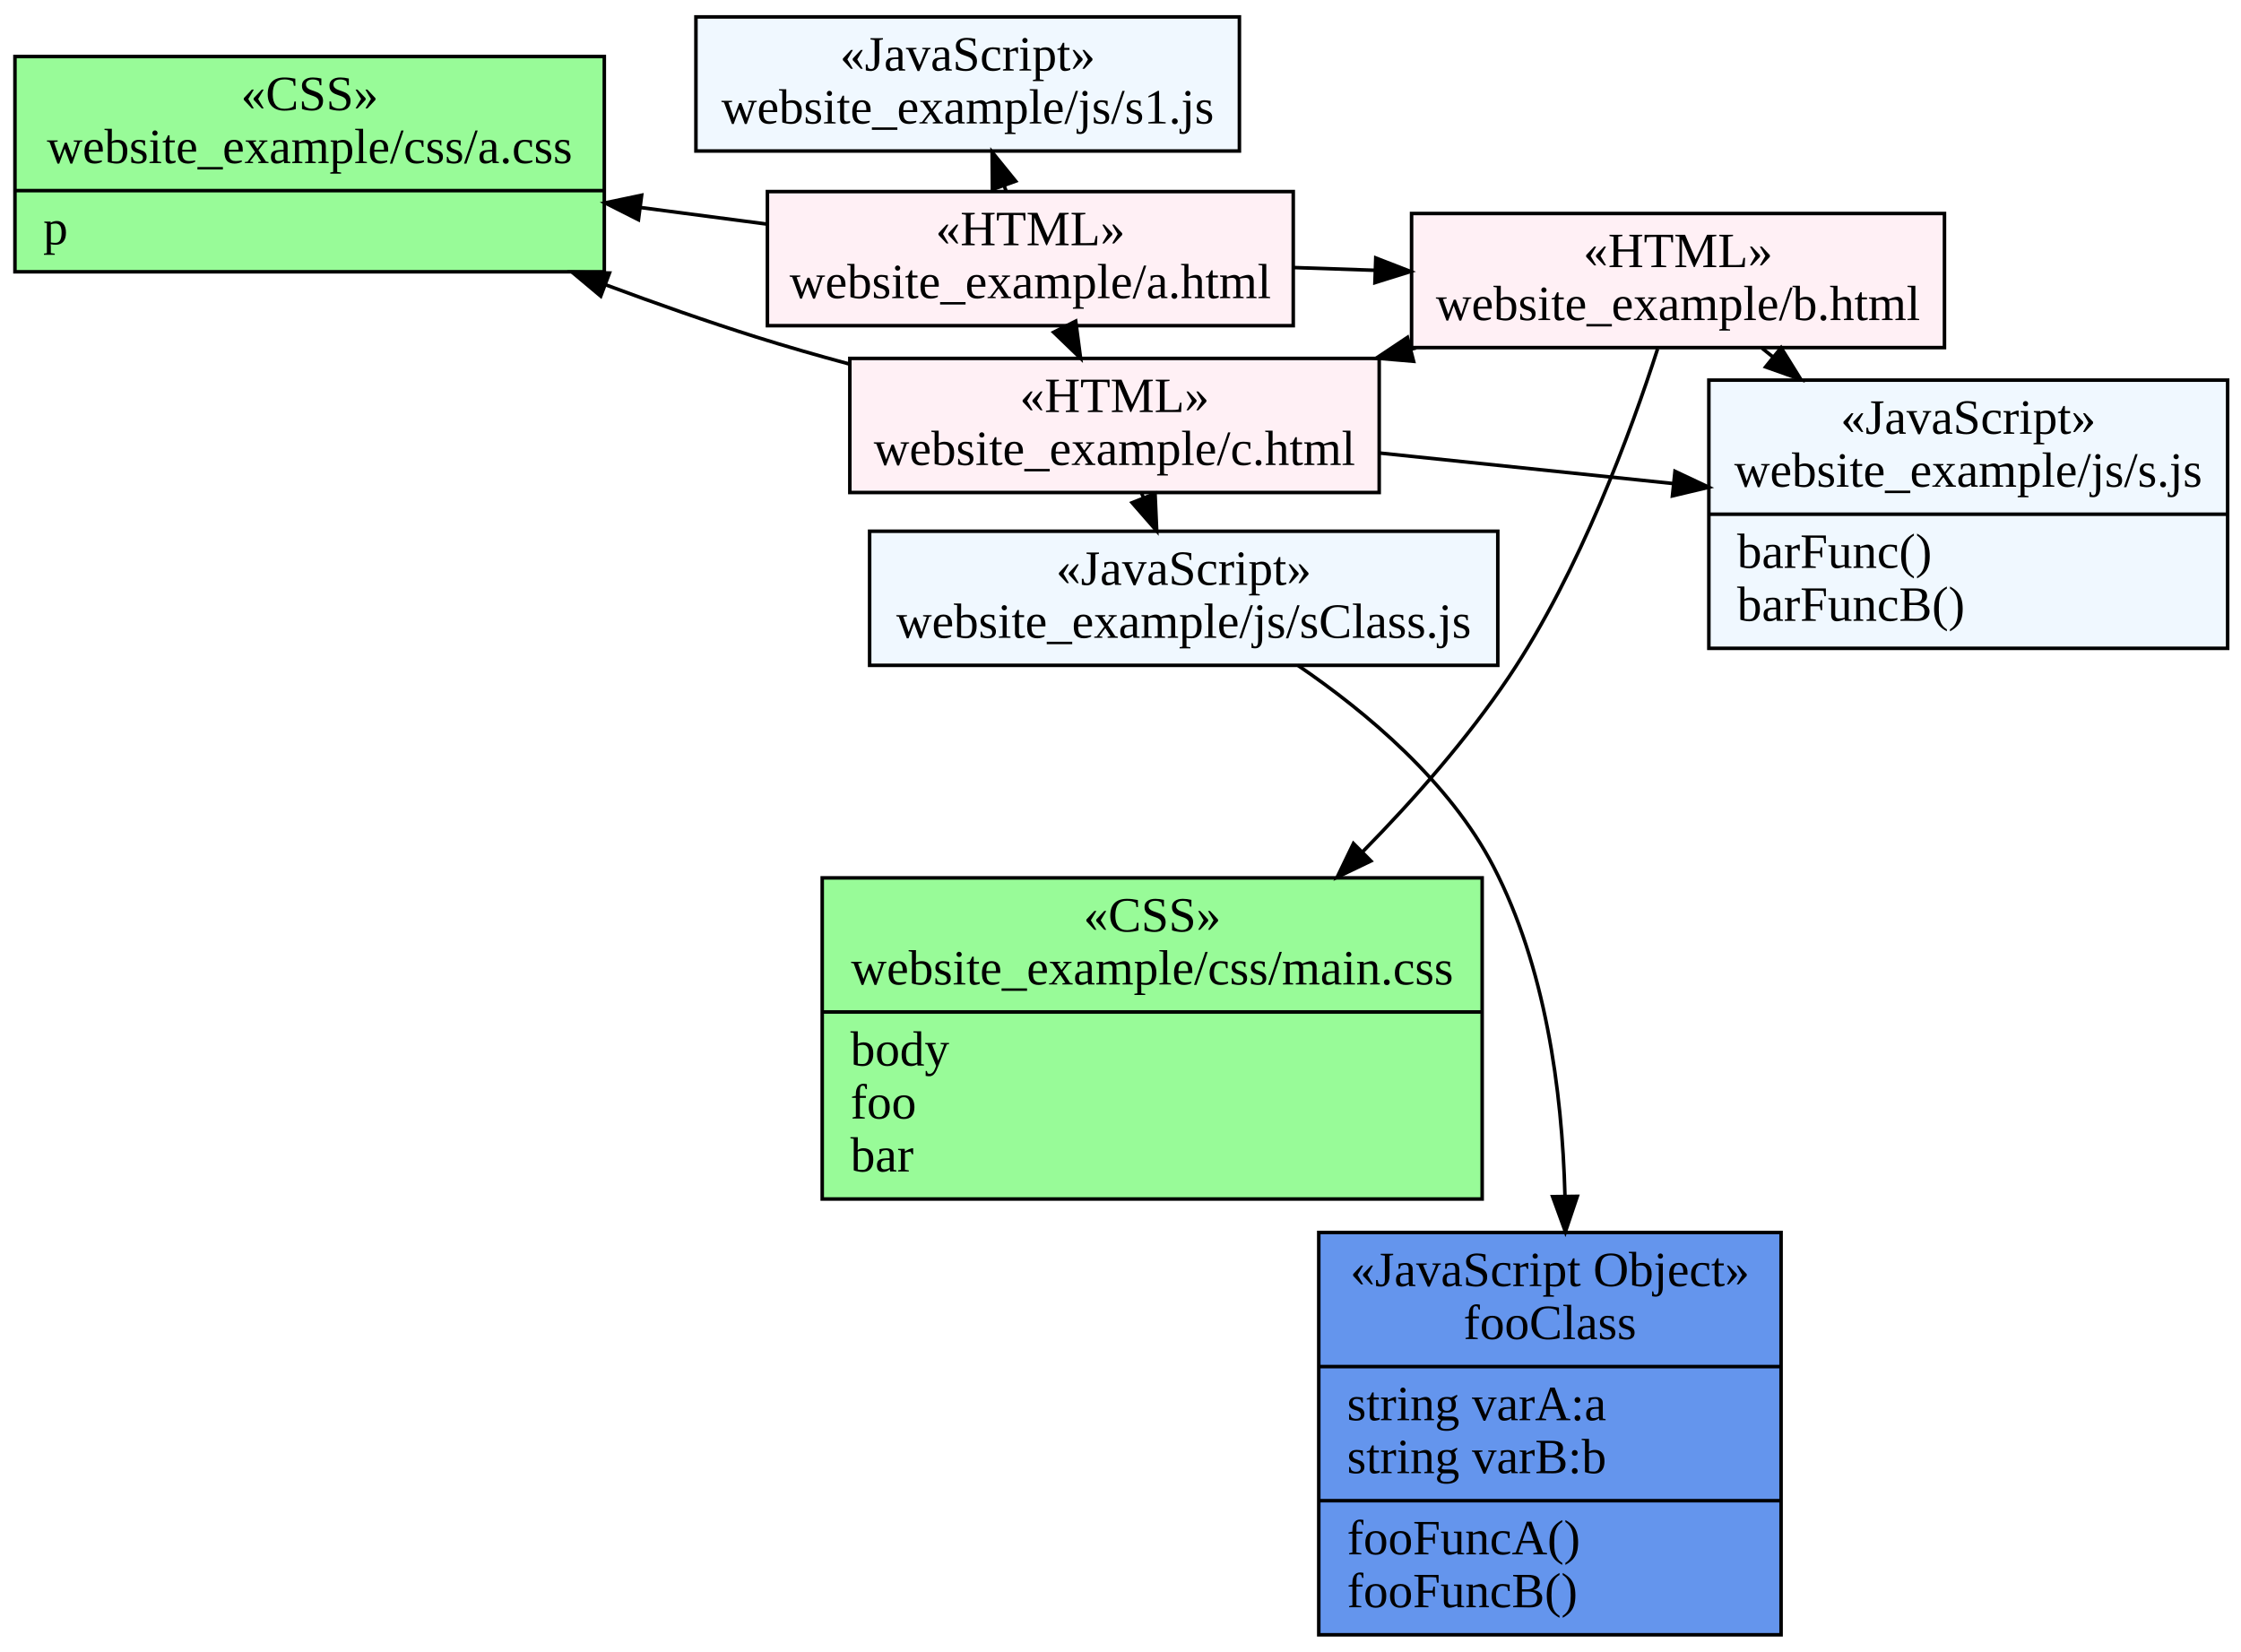
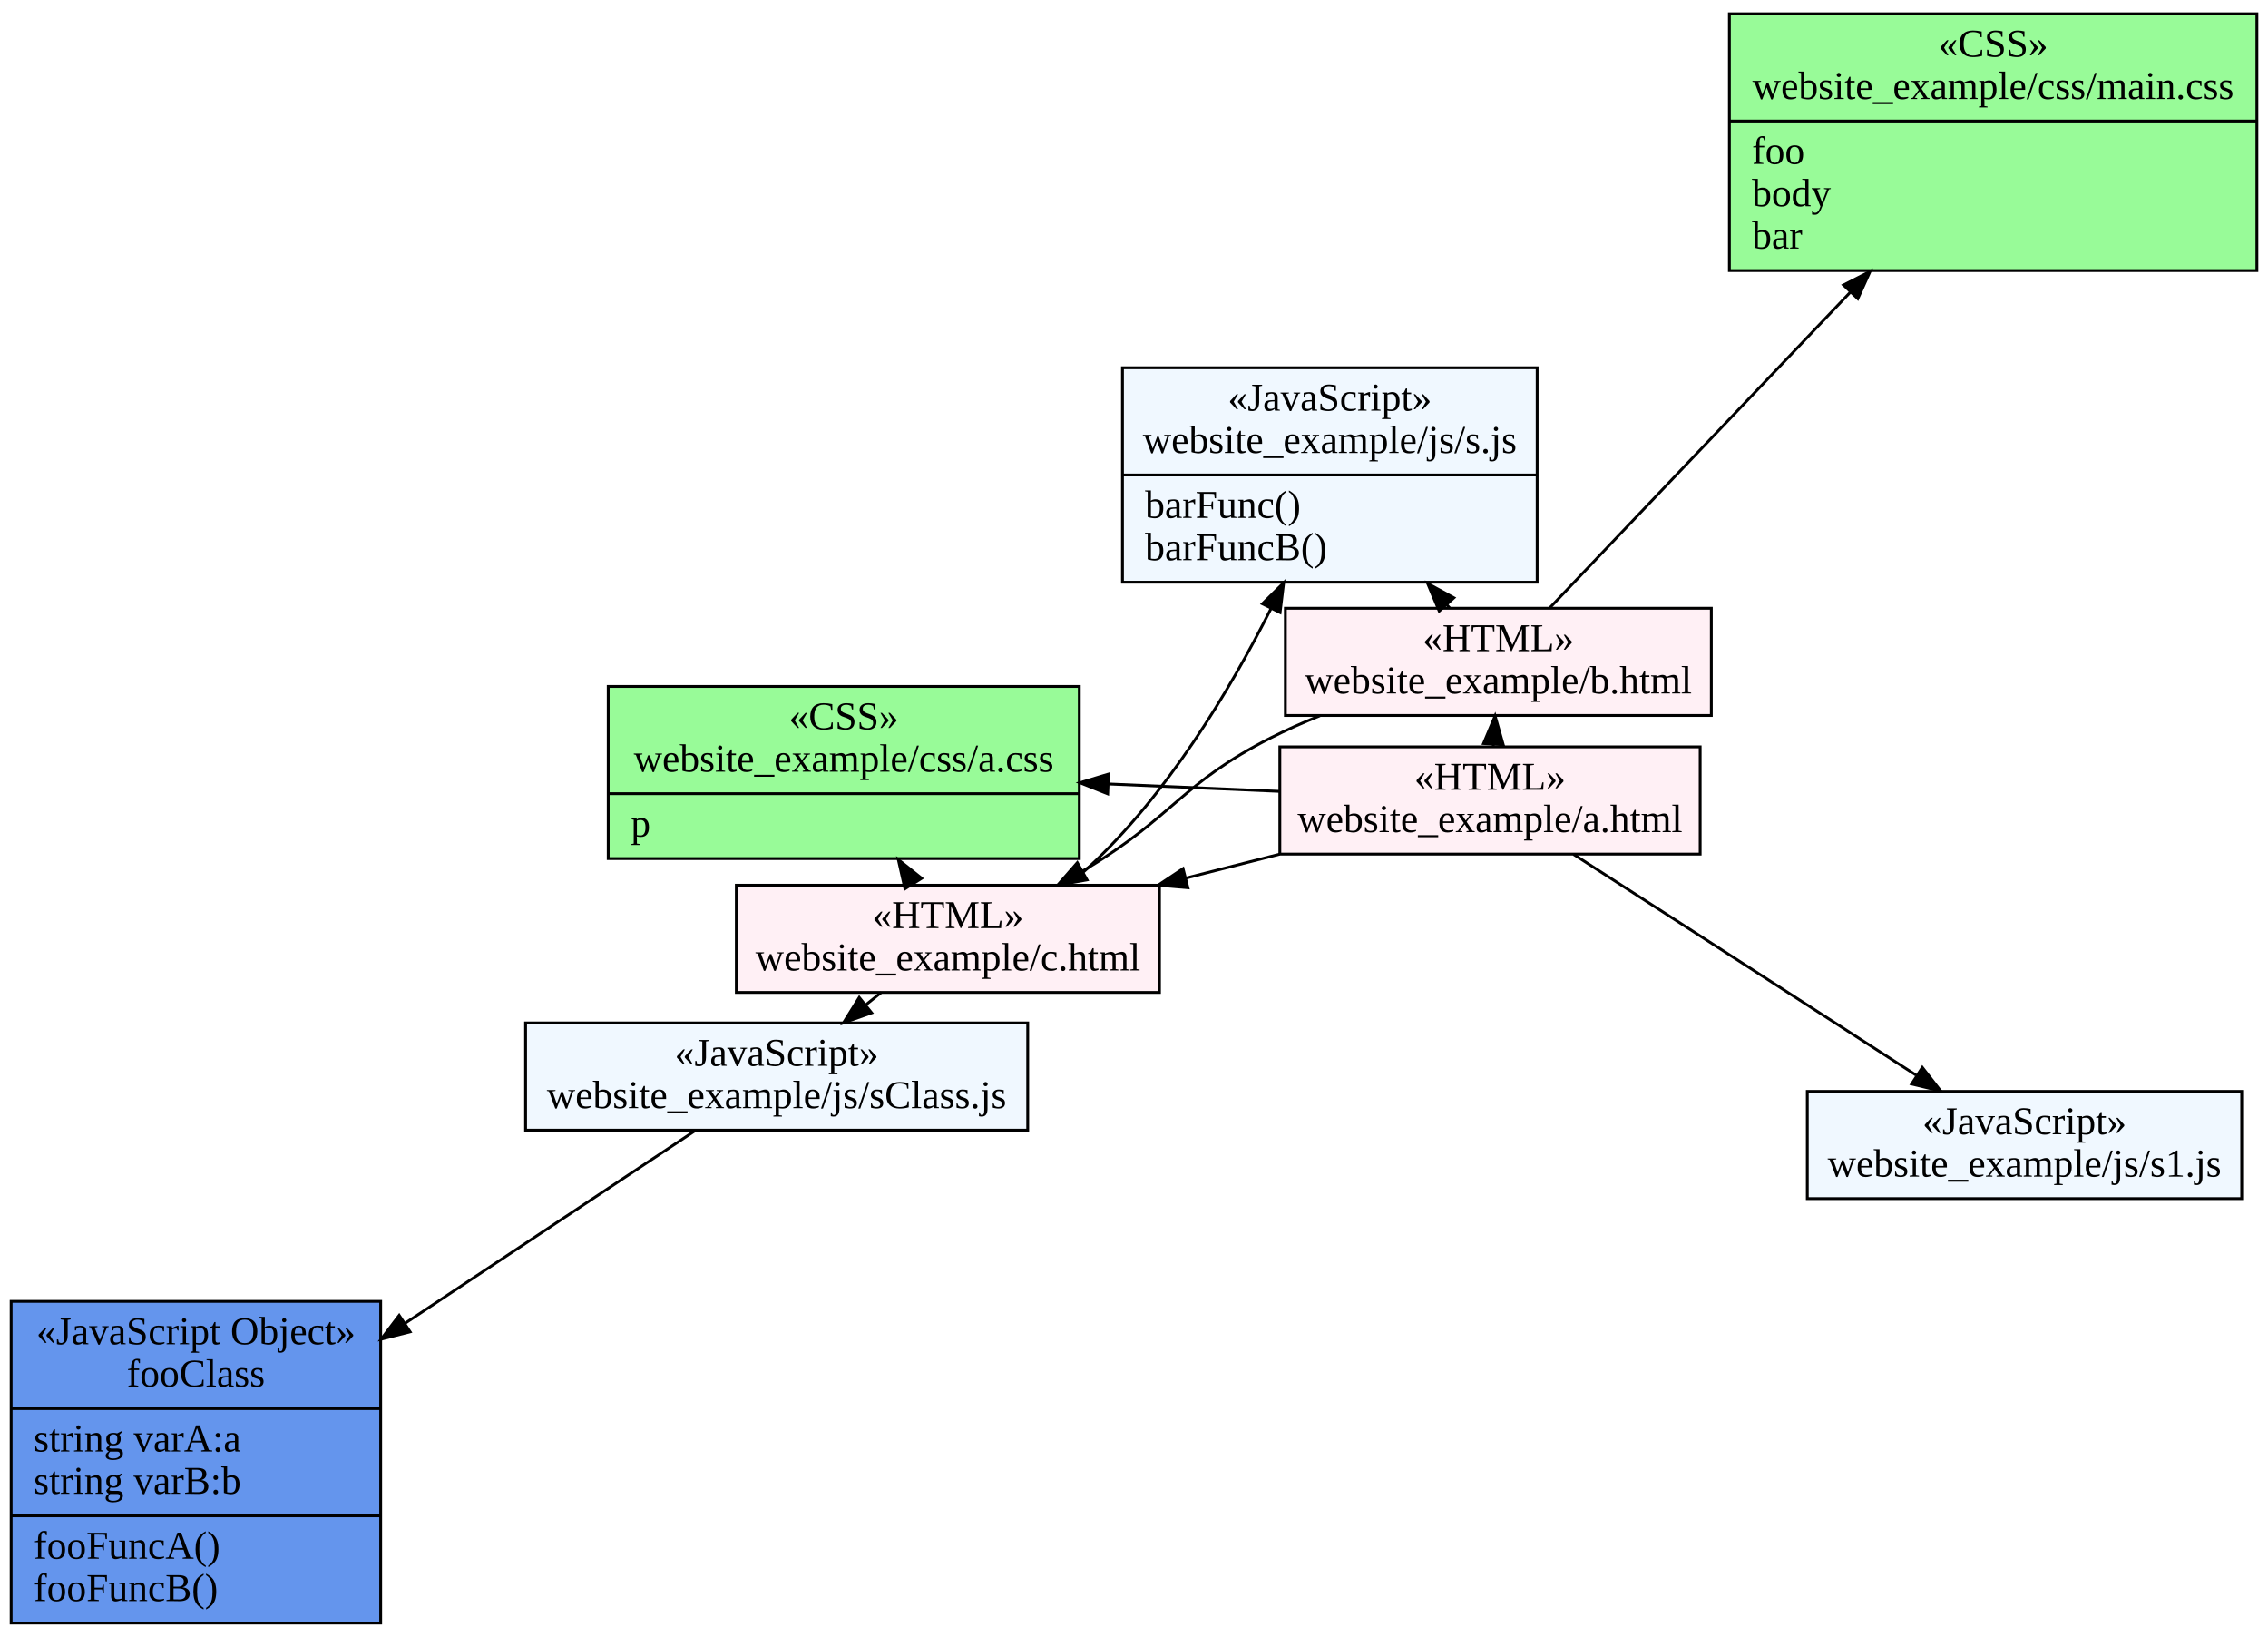
- <svg xmlns="http://www.w3.org/2000/svg" width="635pt" height="468pt" viewBox="0.00 0.00 635.00 468.00">
-   <g id="graph1" class="graph" transform="scale(1 1) rotate(0) translate(4 464)">
-     <polygon fill="white" stroke="white" points="-4,5 -4,-464 632,-464 632,5 -4,5" />
+ <svg xmlns="http://www.w3.org/2000/svg" width="804pt" height="580pt" viewBox="0.00 0.00 804.00 580.00">
+   <g id="graph1" class="graph" transform="scale(1 1) rotate(0) translate(4 576)">
+     <polygon fill="white" stroke="white" points="-4,5 -4,-576 801,-576 801,5 -4,5" />
    <g id="node1" class="node">
-       <polygon fill="palegreen" stroke="black" points="0.235,-386.983 0.235,-447.983 167.235,-447.983 167.235,-386.983 0.235,-386.983" />
-       <text text-anchor="middle" x="83.735" y="-432.783" font-family="Times New Roman,serif" font-size="14.00">«CSS»</text>
-       <text text-anchor="middle" x="83.735" y="-417.783" font-family="Times New Roman,serif" font-size="14.00">website_example/css/a.css</text>
-       <polyline fill="none" stroke="black" points="0.235,-409.983 167.235,-409.983 " />
-       <text text-anchor="start" x="8.235" y="-394.783" font-family="Times New Roman,serif" font-size="14.00">p</text>
+       <polygon fill="palegreen" stroke="black" points="211.609,-271.715 211.609,-332.715 378.609,-332.715 378.609,-271.715 211.609,-271.715" />
+       <text text-anchor="middle" x="295.109" y="-317.515" font-family="Times New Roman,serif" font-size="14.00">«CSS»</text>
+       <text text-anchor="middle" x="295.109" y="-302.515" font-family="Times New Roman,serif" font-size="14.00">website_example/css/a.css</text>
+       <polyline fill="none" stroke="black" points="211.609,-294.715 378.609,-294.715 " />
+       <text text-anchor="start" x="219.609" y="-279.515" font-family="Times New Roman,serif" font-size="14.00">p</text>
    </g>
    <g id="node2" class="node">
-       <polygon fill="palegreen" stroke="black" points="228.981,-124.24 228.981,-215.24 415.981,-215.24 415.981,-124.24 228.981,-124.24" />
-       <text text-anchor="middle" x="322.481" y="-200.04" font-family="Times New Roman,serif" font-size="14.00">«CSS»</text>
-       <text text-anchor="middle" x="322.481" y="-185.04" font-family="Times New Roman,serif" font-size="14.00">website_example/css/main.css</text>
-       <polyline fill="none" stroke="black" points="228.981,-177.24 415.981,-177.24 " />
-       <text text-anchor="start" x="236.981" y="-162.04" font-family="Times New Roman,serif" font-size="14.00">body</text>
-       <text text-anchor="start" x="236.981" y="-147.04" font-family="Times New Roman,serif" font-size="14.00">foo</text>
-       <text text-anchor="start" x="236.981" y="-132.04" font-family="Times New Roman,serif" font-size="14.00">bar</text>
+       <polygon fill="palegreen" stroke="black" points="609.061,-480.112 609.061,-571.112 796.061,-571.112 796.061,-480.112 609.061,-480.112" />
+       <text text-anchor="middle" x="702.561" y="-555.912" font-family="Times New Roman,serif" font-size="14.00">«CSS»</text>
+       <text text-anchor="middle" x="702.561" y="-540.912" font-family="Times New Roman,serif" font-size="14.00">website_example/css/main.css</text>
+       <polyline fill="none" stroke="black" points="609.061,-533.112 796.061,-533.112 " />
+       <text text-anchor="start" x="617.061" y="-517.912" font-family="Times New Roman,serif" font-size="14.00">foo</text>
+       <text text-anchor="start" x="617.061" y="-502.912" font-family="Times New Roman,serif" font-size="14.00">body</text>
+       <text text-anchor="start" x="617.061" y="-487.912" font-family="Times New Roman,serif" font-size="14.00">bar</text>
    </g>
    <g id="node3" class="node">
-       <polygon fill="lavenderblush" stroke="black" points="213.452,-371.712 213.452,-409.712 362.452,-409.712 362.452,-371.712 213.452,-371.712" />
-       <text text-anchor="middle" x="287.952" y="-394.512" font-family="Times New Roman,serif" font-size="14.00">«HTML»</text>
-       <text text-anchor="middle" x="287.952" y="-379.512" font-family="Times New Roman,serif" font-size="14.00">website_example/a.html</text>
+       <polygon fill="lavenderblush" stroke="black" points="449.699,-273.303 449.699,-311.303 598.699,-311.303 598.699,-273.303 449.699,-273.303" />
+       <text text-anchor="middle" x="524.199" y="-296.103" font-family="Times New Roman,serif" font-size="14.00">«HTML»</text>
+       <text text-anchor="middle" x="524.199" y="-281.103" font-family="Times New Roman,serif" font-size="14.00">website_example/a.html</text>
+     </g>
+     <g id="edge10" class="edge">
+       <path fill="none" stroke="black" d="M449.503,-295.535C430.179,-296.371 409.126,-297.282 388.959,-298.155" />
+       <polygon fill="black" stroke="black" points="388.665,-294.664 378.825,-298.593 388.967,-301.657 388.665,-294.664" />
+     </g>
+     <g id="node4" class="node">
+       <polygon fill="lavenderblush" stroke="black" points="257.029,-224.273 257.029,-262.273 407.029,-262.273 407.029,-224.273 257.029,-224.273" />
+       <text text-anchor="middle" x="332.029" y="-247.073" font-family="Times New Roman,serif" font-size="14.00">«HTML»</text>
+       <text text-anchor="middle" x="332.029" y="-232.073" font-family="Times New Roman,serif" font-size="14.00">website_example/c.html</text>
+     </g>
+     <g id="edge6" class="edge">
+       <path fill="none" stroke="black" d="M449.626,-273.277C438.692,-270.487 427.365,-267.597 416.254,-264.762" />
+       <polygon fill="black" stroke="black" points="417.115,-261.37 406.56,-262.289 415.384,-268.153 417.115,-261.37" />
+     </g>
+     <g id="node5" class="node">
+       <polygon fill="lavenderblush" stroke="black" points="451.658,-322.427 451.658,-360.427 602.658,-360.427 602.658,-322.427 451.658,-322.427" />
+       <text text-anchor="middle" x="527.158" y="-345.227" font-family="Times New Roman,serif" font-size="14.00">«HTML»</text>
+       <text text-anchor="middle" x="527.158" y="-330.227" font-family="Times New Roman,serif" font-size="14.00">website_example/b.html</text>
+     </g>
+     <g id="edge2" class="edge">
+       <path fill="none" stroke="black" d="M525.351,-311.436C525.365,-311.659 525.378,-311.882 525.392,-312.105" />
+       <polygon fill="black" stroke="black" points="521.909,-312.494 526.004,-322.265 528.896,-312.073 521.909,-312.494" />
+     </g>
+     <g id="node8" class="node">
+       <polygon fill="aliceblue" stroke="black" points="636.683,-151.202 636.683,-189.202 790.683,-189.202 790.683,-151.202 636.683,-151.202" />
+       <text text-anchor="middle" x="713.683" y="-174.002" font-family="Times New Roman,serif" font-size="14.00">«JavaScript»</text>
+       <text text-anchor="middle" x="713.683" y="-159.002" font-family="Times New Roman,serif" font-size="14.00">website_example/js/s1.js</text>
+     </g>
+     <g id="edge18" class="edge">
+       <path fill="none" stroke="black" d="M553.806,-273.225C586.527,-252.14 639.337,-218.109 675.233,-194.978" />
+       <polygon fill="black" stroke="black" points="677.462,-197.706 683.972,-189.347 673.671,-191.822 677.462,-197.706" />
    </g>
    <g id="edge8" class="edge">
-       <path fill="none" stroke="black" d="M213.358,-400.49C201.697,-402.019 189.518,-403.615 177.495,-405.191" />
-       <polygon fill="black" stroke="black" points="176.908,-401.738 167.447,-406.509 177.818,-408.679 176.908,-401.738" />
-     </g>
-     <g id="node4" class="node">
-       <polygon fill="lavenderblush" stroke="black" points="395.977,-365.503 395.977,-403.503 546.977,-403.503 546.977,-365.503 395.977,-365.503" />
-       <text text-anchor="middle" x="471.477" y="-388.303" font-family="Times New Roman,serif" font-size="14.00">«HTML»</text>
-       <text text-anchor="middle" x="471.477" y="-373.303" font-family="Times New Roman,serif" font-size="14.00">website_example/b.html</text>
-     </g>
-     <g id="edge2" class="edge">
-       <path fill="none" stroke="black" d="M362.598,-388.186C370.189,-387.93 377.941,-387.667 385.637,-387.407" />
-       <polygon fill="black" stroke="black" points="385.829,-390.903 395.704,-387.066 385.592,-383.907 385.829,-390.903" />
-     </g>
-     <g id="node5" class="node">
-       <polygon fill="lavenderblush" stroke="black" points="236.804,-324.438 236.804,-362.438 386.804,-362.438 386.804,-324.438 236.804,-324.438" />
-       <text text-anchor="middle" x="311.804" y="-347.238" font-family="Times New Roman,serif" font-size="14.00">«HTML»</text>
-       <text text-anchor="middle" x="311.804" y="-332.238" font-family="Times New Roman,serif" font-size="14.00">website_example/c.html</text>
-     </g>
-     <g id="edge6" class="edge">
-       <path fill="none" stroke="black" d="M297.653,-371.483C297.7,-371.391 297.747,-371.298 297.793,-371.205" />
-       <polygon fill="black" stroke="black" points="300.808,-373 302.188,-362.495 294.559,-369.847 300.808,-373" />
+       <path fill="none" stroke="black" d="M319.94,-262.573C319.884,-262.661 319.829,-262.75 319.774,-262.838" />
+       <polygon fill="black" stroke="black" points="316.793,-261.004 314.451,-271.336 322.725,-264.72 316.793,-261.004" />
    </g>
    <g id="node6" class="node">
-       <polygon fill="aliceblue" stroke="black" points="193.193,-421.21 193.193,-459.21 347.193,-459.21 347.193,-421.21 193.193,-421.21" />
-       <text text-anchor="middle" x="270.193" y="-444.01" font-family="Times New Roman,serif" font-size="14.00">«JavaScript»</text>
-       <text text-anchor="middle" x="270.193" y="-429.01" font-family="Times New Roman,serif" font-size="14.00">website_example/js/s1.js</text>
+       <polygon fill="aliceblue" stroke="black" points="393.918,-369.662 393.918,-445.662 540.918,-445.662 540.918,-369.662 393.918,-369.662" />
+       <text text-anchor="middle" x="467.418" y="-430.462" font-family="Times New Roman,serif" font-size="14.00">«JavaScript»</text>
+       <text text-anchor="middle" x="467.418" y="-415.462" font-family="Times New Roman,serif" font-size="14.00">website_example/js/s.js</text>
+       <polyline fill="none" stroke="black" points="393.918,-407.662 540.918,-407.662 " />
+       <text text-anchor="start" x="401.918" y="-392.462" font-family="Times New Roman,serif" font-size="14.00">barFunc()</text>
+       <text text-anchor="start" x="401.918" y="-377.462" font-family="Times New Roman,serif" font-size="14.00">barFuncB()</text>
    </g>
    <g id="edge14" class="edge">
-       <path fill="none" stroke="black" d="M281.035,-409.991C280.874,-410.439 280.713,-410.889 280.55,-411.341" />
-       <polygon fill="black" stroke="black" points="277.203,-410.308 277.12,-420.902 283.792,-412.672 277.203,-410.308" />
+       <path fill="none" stroke="black" d="M374.431,-262.606C377.039,-264.445 379.528,-266.415 381.809,-268.515 409.671,-294.175 431.761,-330.93 446.519,-360.221" />
+       <polygon fill="black" stroke="black" points="443.5,-362.013 451.051,-369.445 449.783,-358.927 443.5,-362.013" />
    </g>
-     <g id="edge10" class="edge">
-       <path fill="none" stroke="black" d="M465.693,-365.14C458.197,-341.854 443.671,-302.174 423.61,-272.267 411.881,-254.78 396.924,-237.703 382.133,-222.658" />
-       <polygon fill="black" stroke="black" points="384.451,-220.027 374.9,-215.443 379.508,-224.983 384.451,-220.027" />
+     <g id="node7" class="node">
+       <polygon fill="aliceblue" stroke="black" points="182.321,-175.462 182.321,-213.462 360.321,-213.462 360.321,-175.462 182.321,-175.462" />
+       <text text-anchor="middle" x="271.321" y="-198.262" font-family="Times New Roman,serif" font-size="14.00">«JavaScript»</text>
+       <text text-anchor="middle" x="271.321" y="-183.262" font-family="Times New Roman,serif" font-size="14.00">website_example/js/sClass.js</text>
+     </g>
+     <g id="edge16" class="edge">
+       <path fill="none" stroke="black" d="M308.383,-224.262C306.598,-222.826 304.78,-221.365 302.956,-219.898" />
+       <polygon fill="black" stroke="black" points="304.988,-217.04 295.001,-213.502 300.601,-222.496 304.988,-217.04" />
+     </g>
+     <g id="edge12" class="edge">
+       <path fill="none" stroke="black" d="M545.268,-360.444C570.214,-386.639 616.125,-434.849 651.932,-472.448" />
+       <polygon fill="black" stroke="black" points="649.518,-474.989 658.949,-479.817 654.587,-470.161 649.518,-474.989" />
    </g>
    <g id="edge4" class="edge">
-       <path fill="none" stroke="black" d="M397.25,-365.413C396.782,-365.293 396.313,-365.172 395.844,-365.051" />
-       <polygon fill="black" stroke="black" points="396.551,-361.619 385.995,-362.518 394.808,-368.399 396.551,-361.619" />
-     </g>
-     <g id="node7" class="node">
-       <polygon fill="aliceblue" stroke="black" points="480.213,-280.286 480.213,-356.286 627.213,-356.286 627.213,-280.286 480.213,-280.286" />
-       <text text-anchor="middle" x="553.713" y="-341.086" font-family="Times New Roman,serif" font-size="14.00">«JavaScript»</text>
-       <text text-anchor="middle" x="553.713" y="-326.086" font-family="Times New Roman,serif" font-size="14.00">website_example/js/s.js</text>
-       <polyline fill="none" stroke="black" points="480.213,-318.286 627.213,-318.286 " />
-       <text text-anchor="start" x="488.213" y="-303.086" font-family="Times New Roman,serif" font-size="14.00">barFunc()</text>
-       <text text-anchor="start" x="488.213" y="-288.086" font-family="Times New Roman,serif" font-size="14.00">barFuncB()</text>
-     </g>
-     <g id="edge16" class="edge">
-       <path fill="none" stroke="black" d="M495.263,-365.35C496.25,-364.556 497.254,-363.747 498.271,-362.929" />
-       <polygon fill="black" stroke="black" points="500.686,-365.478 506.28,-356.48 496.296,-360.025 500.686,-365.478" />
-     </g>
-     <g id="edge12" class="edge">
-       <path fill="none" stroke="black" d="M236.634,-360.855C227.695,-363.262 218.737,-365.834 210.252,-368.512 196.382,-372.889 181.842,-378.003 167.763,-383.245" />
-       <polygon fill="black" stroke="black" points="166.225,-380.084 158.103,-386.887 168.695,-386.634 166.225,-380.084" />
-     </g>
-     <g id="edge18" class="edge">
-       <path fill="none" stroke="black" d="M387.019,-335.617C413.338,-332.881 443.045,-329.792 470.014,-326.989" />
-       <polygon fill="black" stroke="black" points="470.619,-330.445 480.203,-325.929 469.895,-323.482 470.619,-330.445" />
-     </g>
-     <g id="node8" class="node">
-       <polygon fill="aliceblue" stroke="black" points="242.41,-275.467 242.41,-313.467 420.41,-313.467 420.41,-275.467 242.41,-275.467" />
-       <text text-anchor="middle" x="331.41" y="-298.267" font-family="Times New Roman,serif" font-size="14.00">«JavaScript»</text>
-       <text text-anchor="middle" x="331.41" y="-283.267" font-family="Times New Roman,serif" font-size="14.00">website_example/js/sClass.js</text>
+       <path fill="none" stroke="black" d="M463.888,-322.327C457.912,-319.923 452.027,-317.312 446.499,-314.503 415.05,-298.524 411.999,-286.762 381.809,-268.515 381.156,-268.12 380.496,-267.726 379.83,-267.332" />
+       <polygon fill="black" stroke="black" points="381.352,-264.173 370.927,-262.287 377.901,-270.262 381.352,-264.173" />
    </g>
    <g id="edge20" class="edge">
-       <path fill="none" stroke="black" d="M319.44,-324.364C319.618,-323.921 319.796,-323.475 319.975,-323.028" />
-       <polygon fill="black" stroke="black" points="323.295,-324.153 323.762,-313.569 316.796,-321.551 323.295,-324.153" />
+       <path fill="none" stroke="black" d="M509.878,-360.585C509.568,-360.929 509.256,-361.275 508.941,-361.624" />
+       <polygon fill="black" stroke="black" points="506.197,-359.441 502.098,-369.211 511.395,-364.129 506.197,-359.441" />
    </g>
    <g id="node9" class="node">
-       <polygon fill="CornflowerBlue" stroke="black" points="369.679,-0.755 369.679,-114.755 500.679,-114.755 500.679,-0.755 369.679,-0.755" />
-       <text text-anchor="middle" x="435.179" y="-99.555" font-family="Times New Roman,serif" font-size="14.00">«JavaScript Object»</text>
-       <text text-anchor="middle" x="435.179" y="-84.555" font-family="Times New Roman,serif" font-size="14.00">fooClass</text>
-       <polyline fill="none" stroke="black" points="369.679,-76.755 500.679,-76.755 " />
-       <text text-anchor="start" x="377.679" y="-61.555" font-family="Times New Roman,serif" font-size="14.00">string varA:a</text>
-       <text text-anchor="start" x="377.679" y="-46.555" font-family="Times New Roman,serif" font-size="14.00">string varB:b</text>
-       <polyline fill="none" stroke="black" points="369.679,-38.755 500.679,-38.755 " />
-       <text text-anchor="start" x="377.679" y="-23.555" font-family="Times New Roman,serif" font-size="14.00">fooFuncA()</text>
-       <text text-anchor="start" x="377.679" y="-8.555" font-family="Times New Roman,serif" font-size="14.00">fooFuncB()</text>
+       <polygon fill="CornflowerBlue" stroke="black" points="-0.053,-0.777 -0.053,-114.777 130.947,-114.777 130.947,-0.777 -0.053,-0.777" />
+       <text text-anchor="middle" x="65.447" y="-99.577" font-family="Times New Roman,serif" font-size="14.00">«JavaScript Object»</text>
+       <text text-anchor="middle" x="65.447" y="-84.577" font-family="Times New Roman,serif" font-size="14.00">fooClass</text>
+       <polyline fill="none" stroke="black" points="-0.053,-76.777 130.947,-76.777 " />
+       <text text-anchor="start" x="7.947" y="-61.577" font-family="Times New Roman,serif" font-size="14.00">string varA:a</text>
+       <text text-anchor="start" x="7.947" y="-46.577" font-family="Times New Roman,serif" font-size="14.00">string varB:b</text>
+       <polyline fill="none" stroke="black" points="-0.053,-38.777 130.947,-38.777 " />
+       <text text-anchor="start" x="7.947" y="-23.577" font-family="Times New Roman,serif" font-size="14.00">fooFuncA()</text>
+       <text text-anchor="start" x="7.947" y="-8.577" font-family="Times New Roman,serif" font-size="14.00">fooFuncB()</text>
    </g>
    <g id="edge22" class="edge">
-       <path fill="none" stroke="black" d="M363.744,-275.466C383.286,-262.131 406.752,-242.425 419.181,-218.44 433.834,-190.162 438.633,-155.338 439.437,-125.347" />
-       <polygon fill="black" stroke="black" points="442.942,-125.001 439.565,-114.958 435.942,-124.915 442.942,-125.001" />
+       <path fill="none" stroke="black" d="M242.695,-175.456C216.101,-157.8 175.337,-130.736 139.604,-107.012" />
+       <polygon fill="black" stroke="black" points="141.384,-103.992 131.117,-101.377 137.513,-109.824 141.384,-103.992" />
    </g>
  </g>
</svg>
